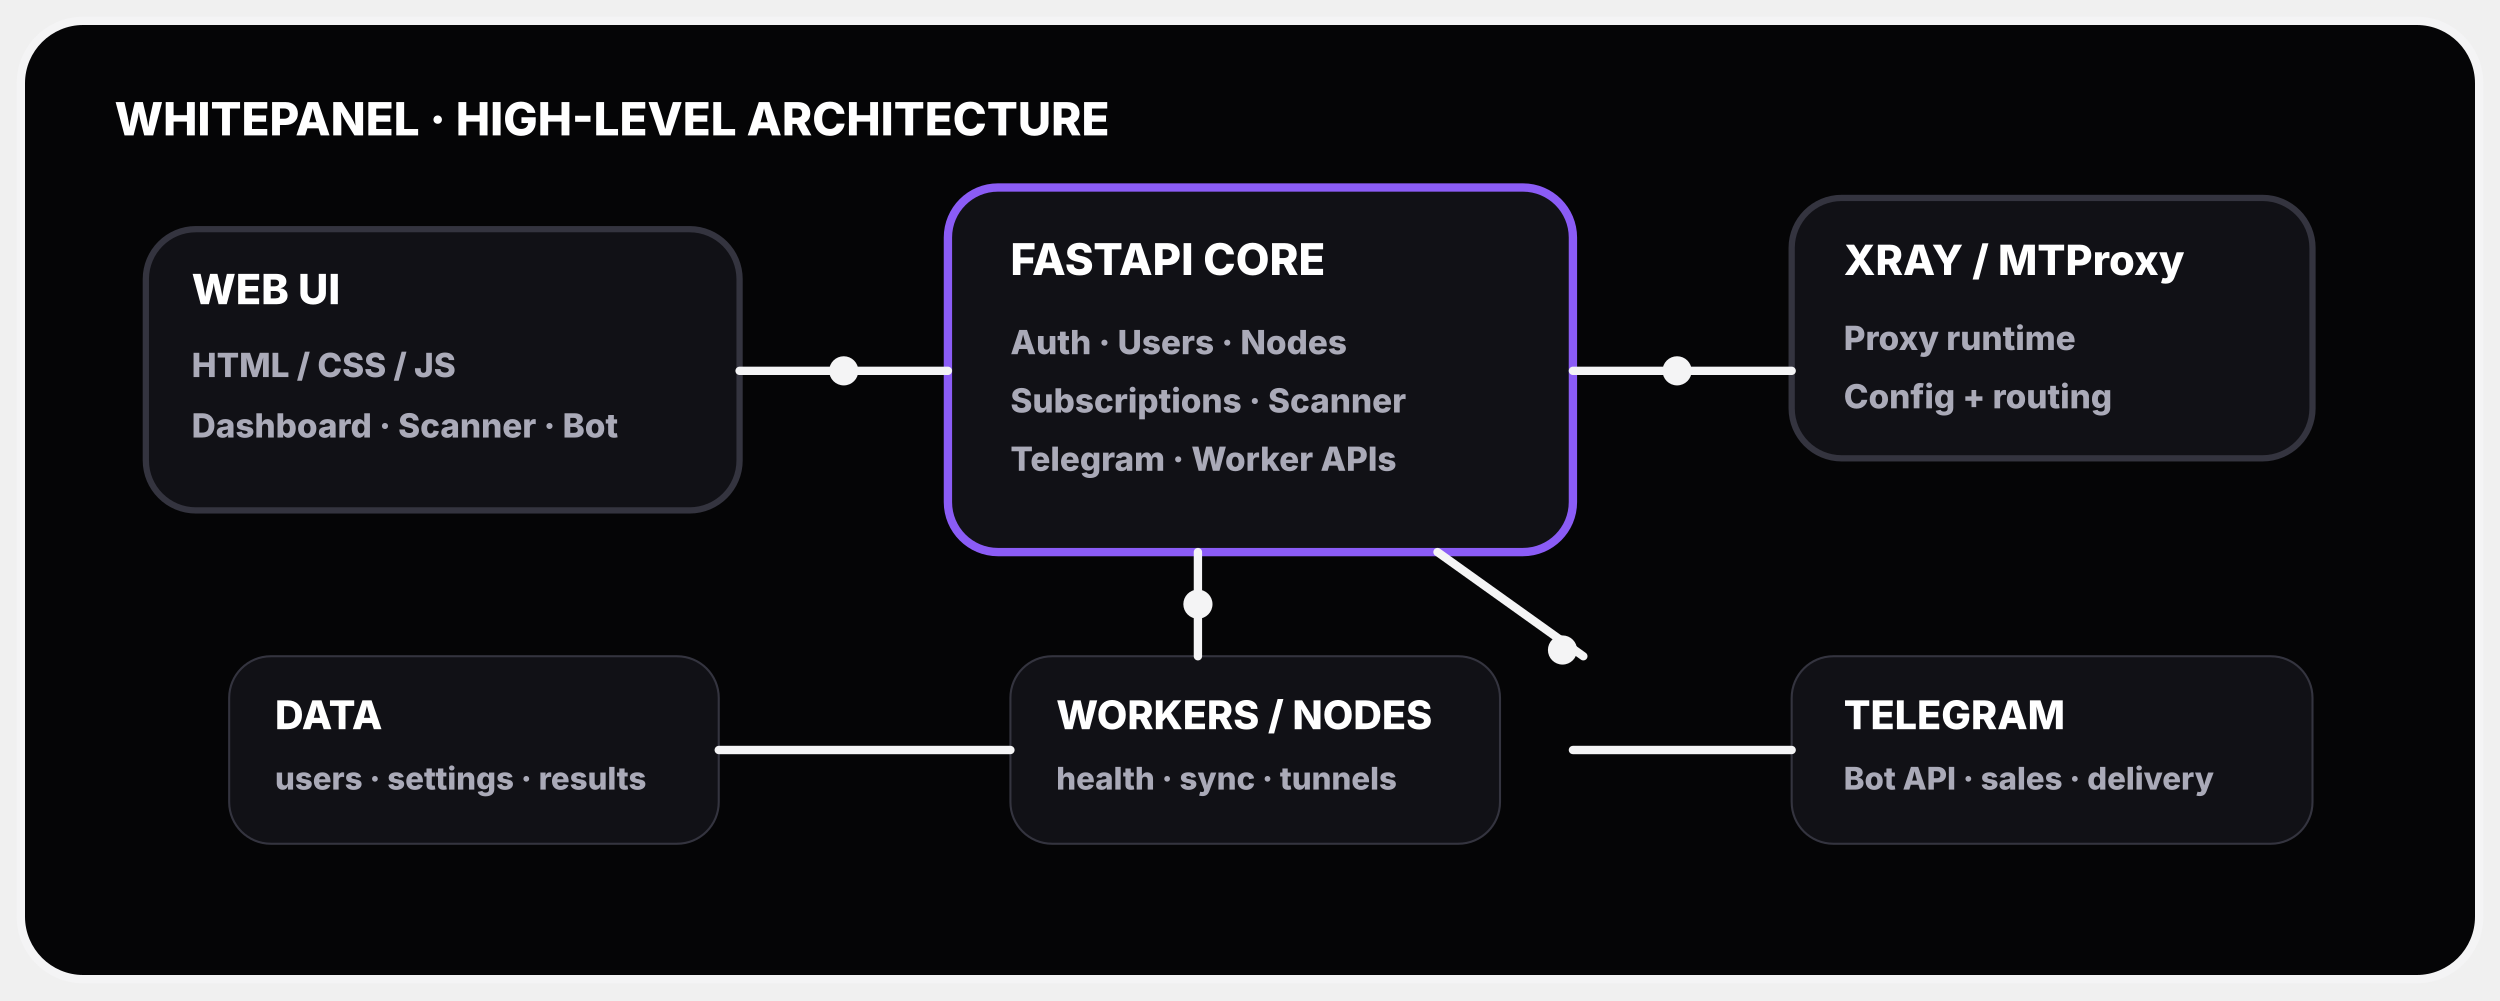
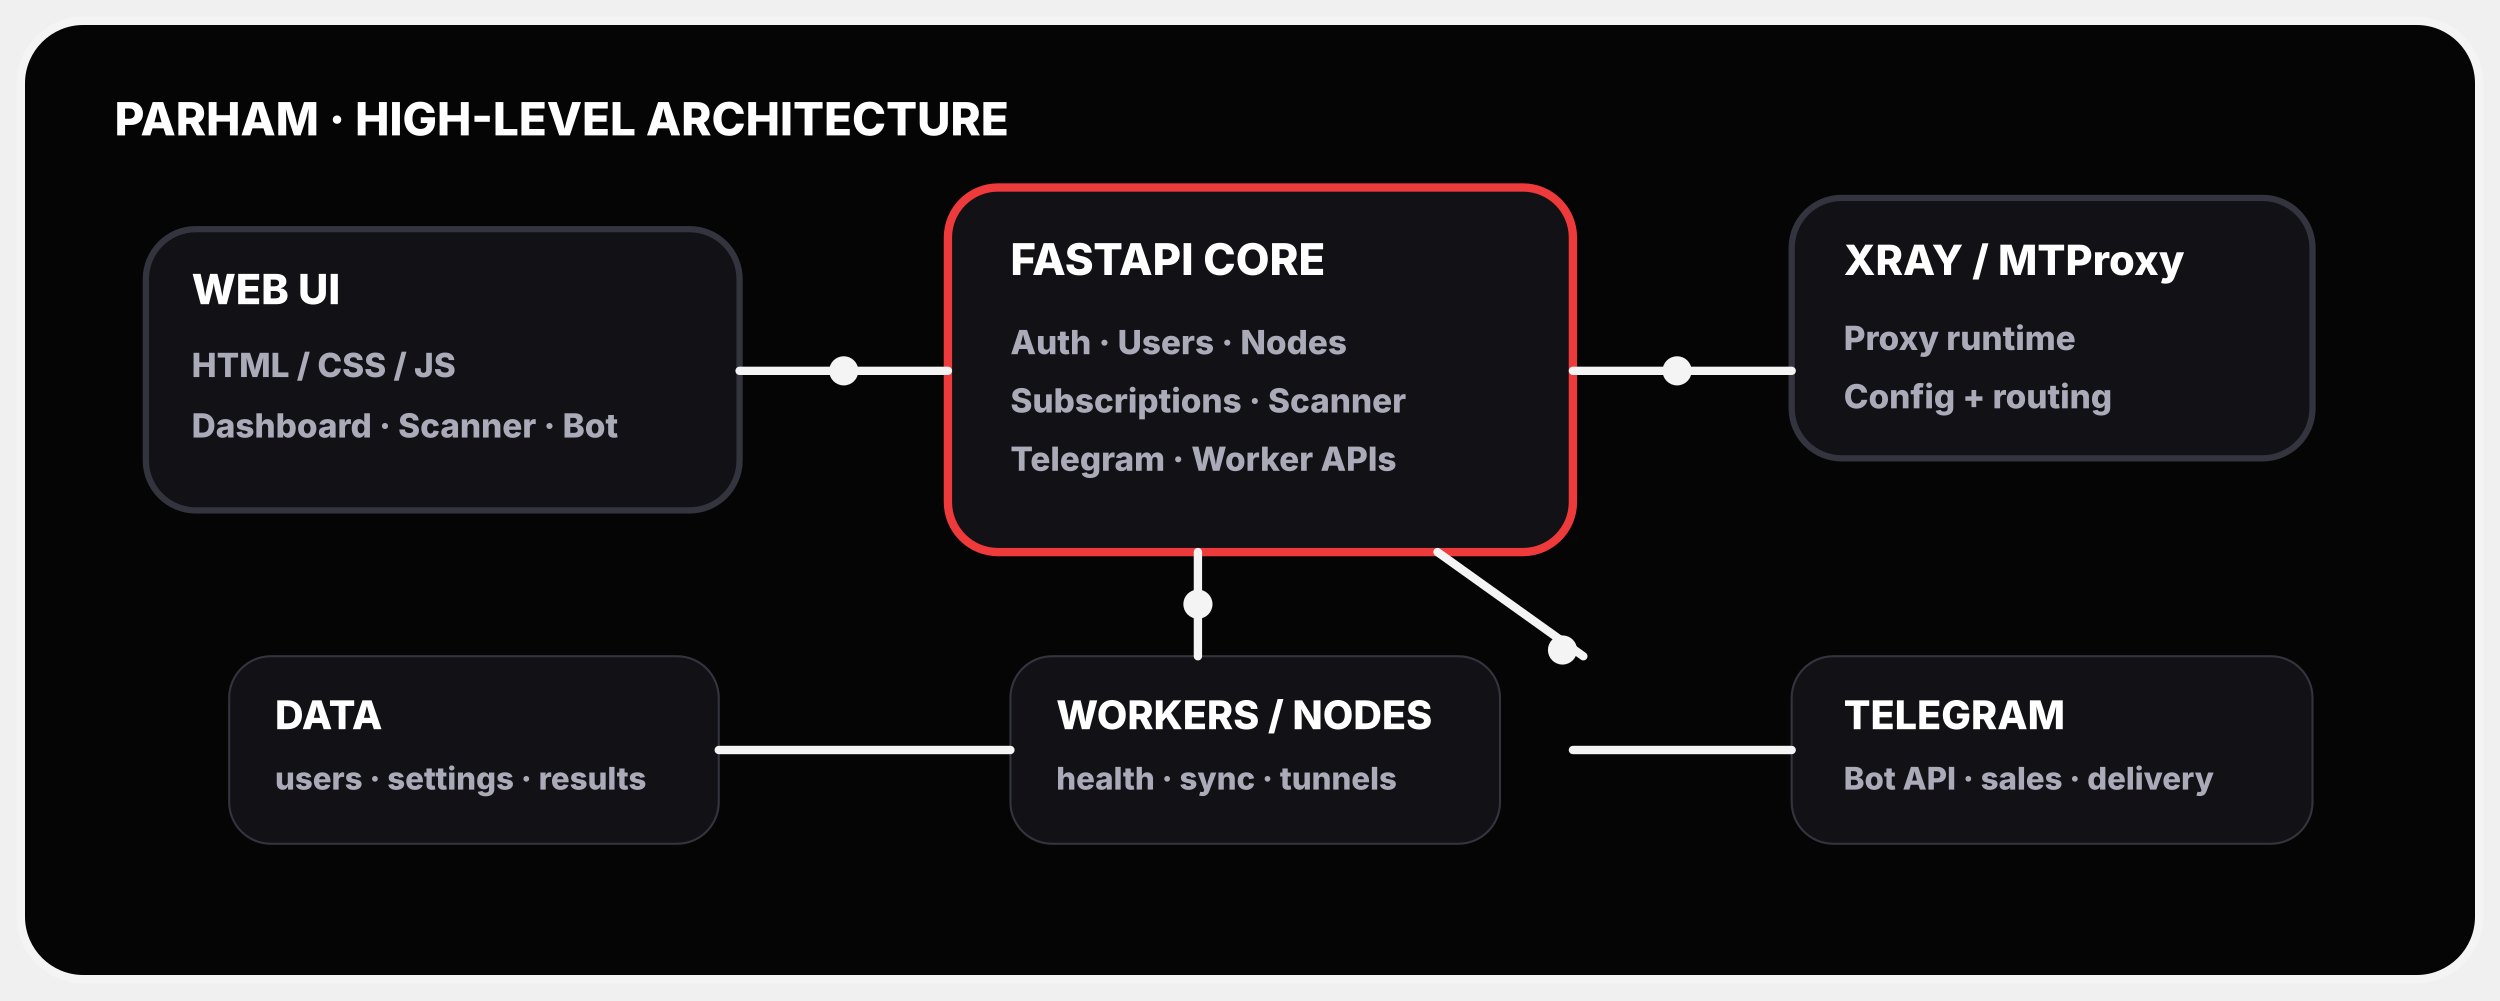
<svg xmlns="http://www.w3.org/2000/svg" viewBox="0 0 1200 480" role="img" aria-labelledby="t d">
  <rect x="10" y="10" width="1180" height="460" rx="30" fill="#050506" stroke="#f4f4f5" stroke-width="4" />
  <g font-family="Inter,Arial,sans-serif" font-weight="800" fill="#fff">
-     <text x="55" y="65" font-size="22">WHITEPANEL · HIGH-LEVEL ARCHITECTURE</text>
+     <text x="55" y="65" font-size="22">PARHAM · HIGH-LEVEL ARCHITECTURE</text>
    <rect x="70" y="110" width="285" height="135" rx="24" fill="#111116" stroke="#34343f" stroke-width="3" />
    <text x="92" y="146" font-size="20">WEB UI</text>
    <text x="92" y="181" fill="#aaaab8" font-size="16">HTML / CSS / JS</text>
    <text x="92" y="210" fill="#aaaab8" font-size="16">Dashboard · Scanner · Bot</text>
-     <rect x="455" y="90" width="300" height="175" rx="24" fill="#111116" stroke="#8b5cf6" stroke-width="4" />
+     <rect x="455" y="90" width="300" height="175" rx="24" fill="#111116" stroke="#ee3a3a" stroke-width="4" />
    <text x="485" y="132" font-size="21">FASTAPI CORE</text>
    <text x="485" y="170" fill="#aaaab8" font-size="16">Auth · Users · Nodes</text>
    <text x="485" y="198" fill="#aaaab8" font-size="16">Subscriptions · Scanner</text>
    <text x="485" y="226" fill="#aaaab8" font-size="16">Telegram · Worker APIs</text>
    <rect x="860" y="95" width="250" height="125" rx="24" fill="#111116" stroke="#34343f" stroke-width="3" />
    <text x="885" y="132" font-size="20">XRAY / MTProxy</text>
    <text x="885" y="168" fill="#aaaab8" font-size="16">Proxy runtime</text>
    <text x="885" y="196" fill="#aaaab8" font-size="16">Config + routing</text>
    <rect x="110" y="315" width="235" height="90" rx="20" fill="#111116" stroke="#34343f" />
    <text x="132" y="350" font-size="19">DATA</text>
    <text x="132" y="379" fill="#aaaab8" font-size="15">users · settings · results</text>
    <rect x="485" y="315" width="235" height="90" rx="20" fill="#111116" stroke="#34343f" />
    <text x="507" y="350" font-size="19">WORKERS / NODES</text>
    <text x="507" y="379" fill="#aaaab8" font-size="15">health · sync · tunnels</text>
    <rect x="860" y="315" width="250" height="90" rx="20" fill="#111116" stroke="#34343f" />
    <text x="885" y="350" font-size="19">TELEGRAM</text>
    <text x="885" y="379" fill="#aaaab8" font-size="15">Bot API · sales · delivery</text>
    <g stroke="#f4f4f5" stroke-width="4" fill="none" stroke-linecap="round">
      <path d="M355 178H455" />
      <path d="M755 178H860" />
      <path d="M575 265V315" />
      <path d="M690 265l70 50" />
      <path d="M485 360H345" />
      <path d="M755 360H860" />
    </g>
    <g fill="#f4f4f5">
      <circle cx="405" cy="178" r="7" />
      <circle cx="805" cy="178" r="7" />
      <circle cx="575" cy="290" r="7" />
      <circle cx="750" cy="312" r="7" />
    </g>
  </g>
</svg>
